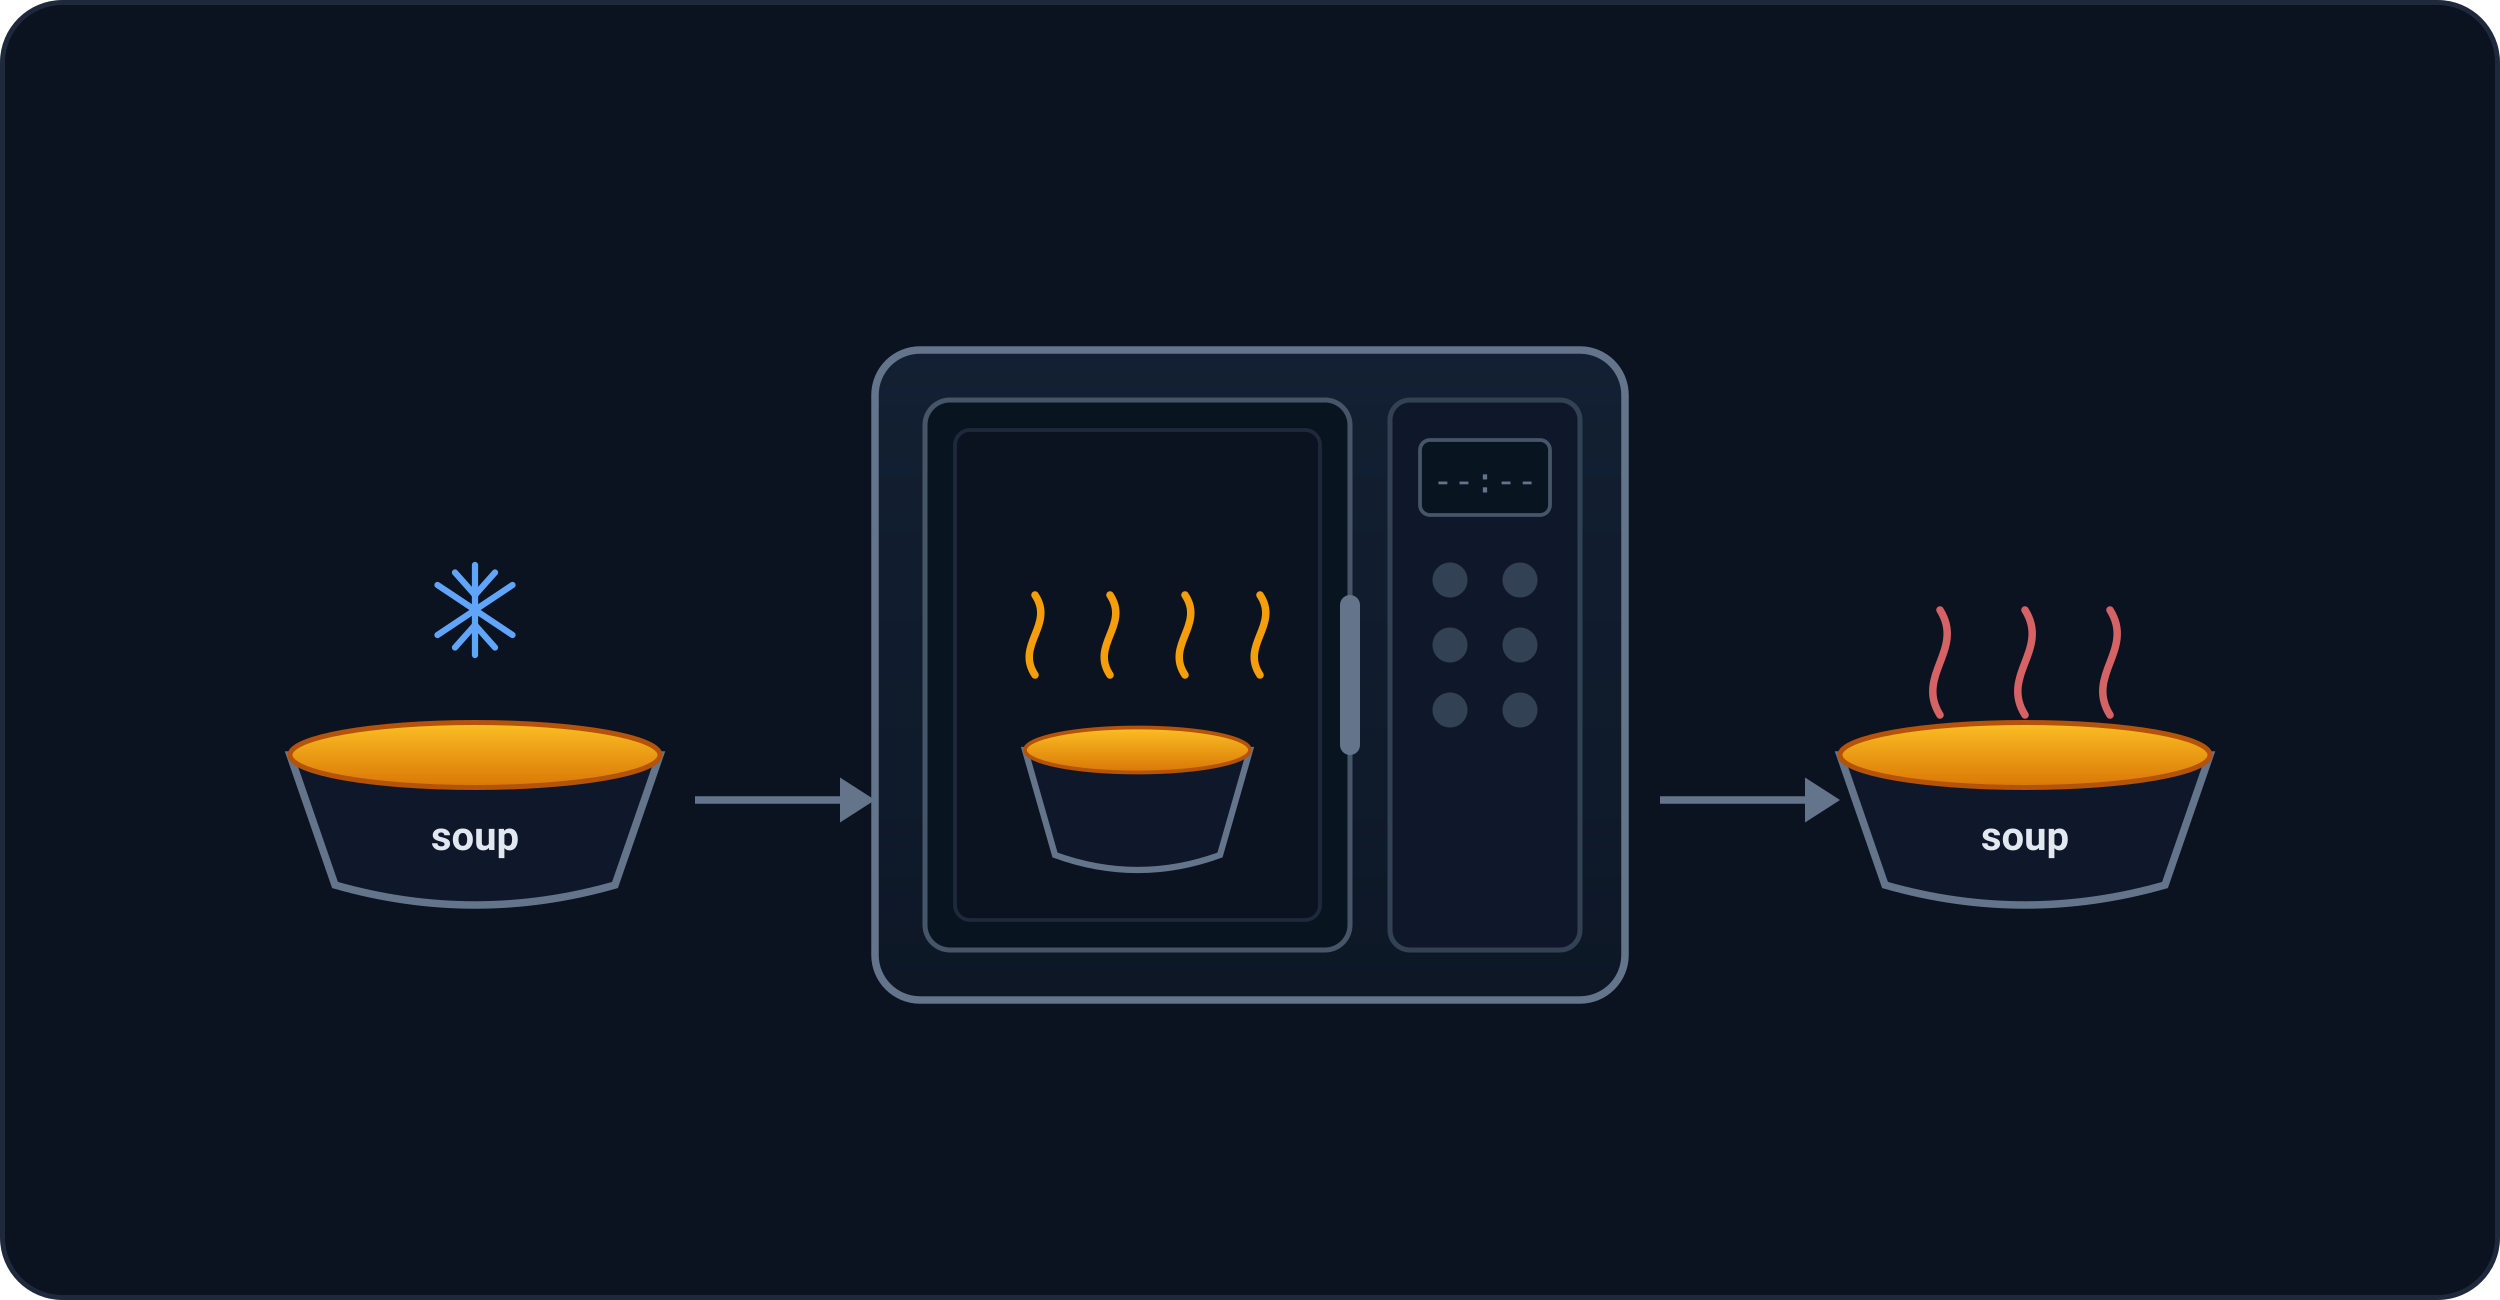
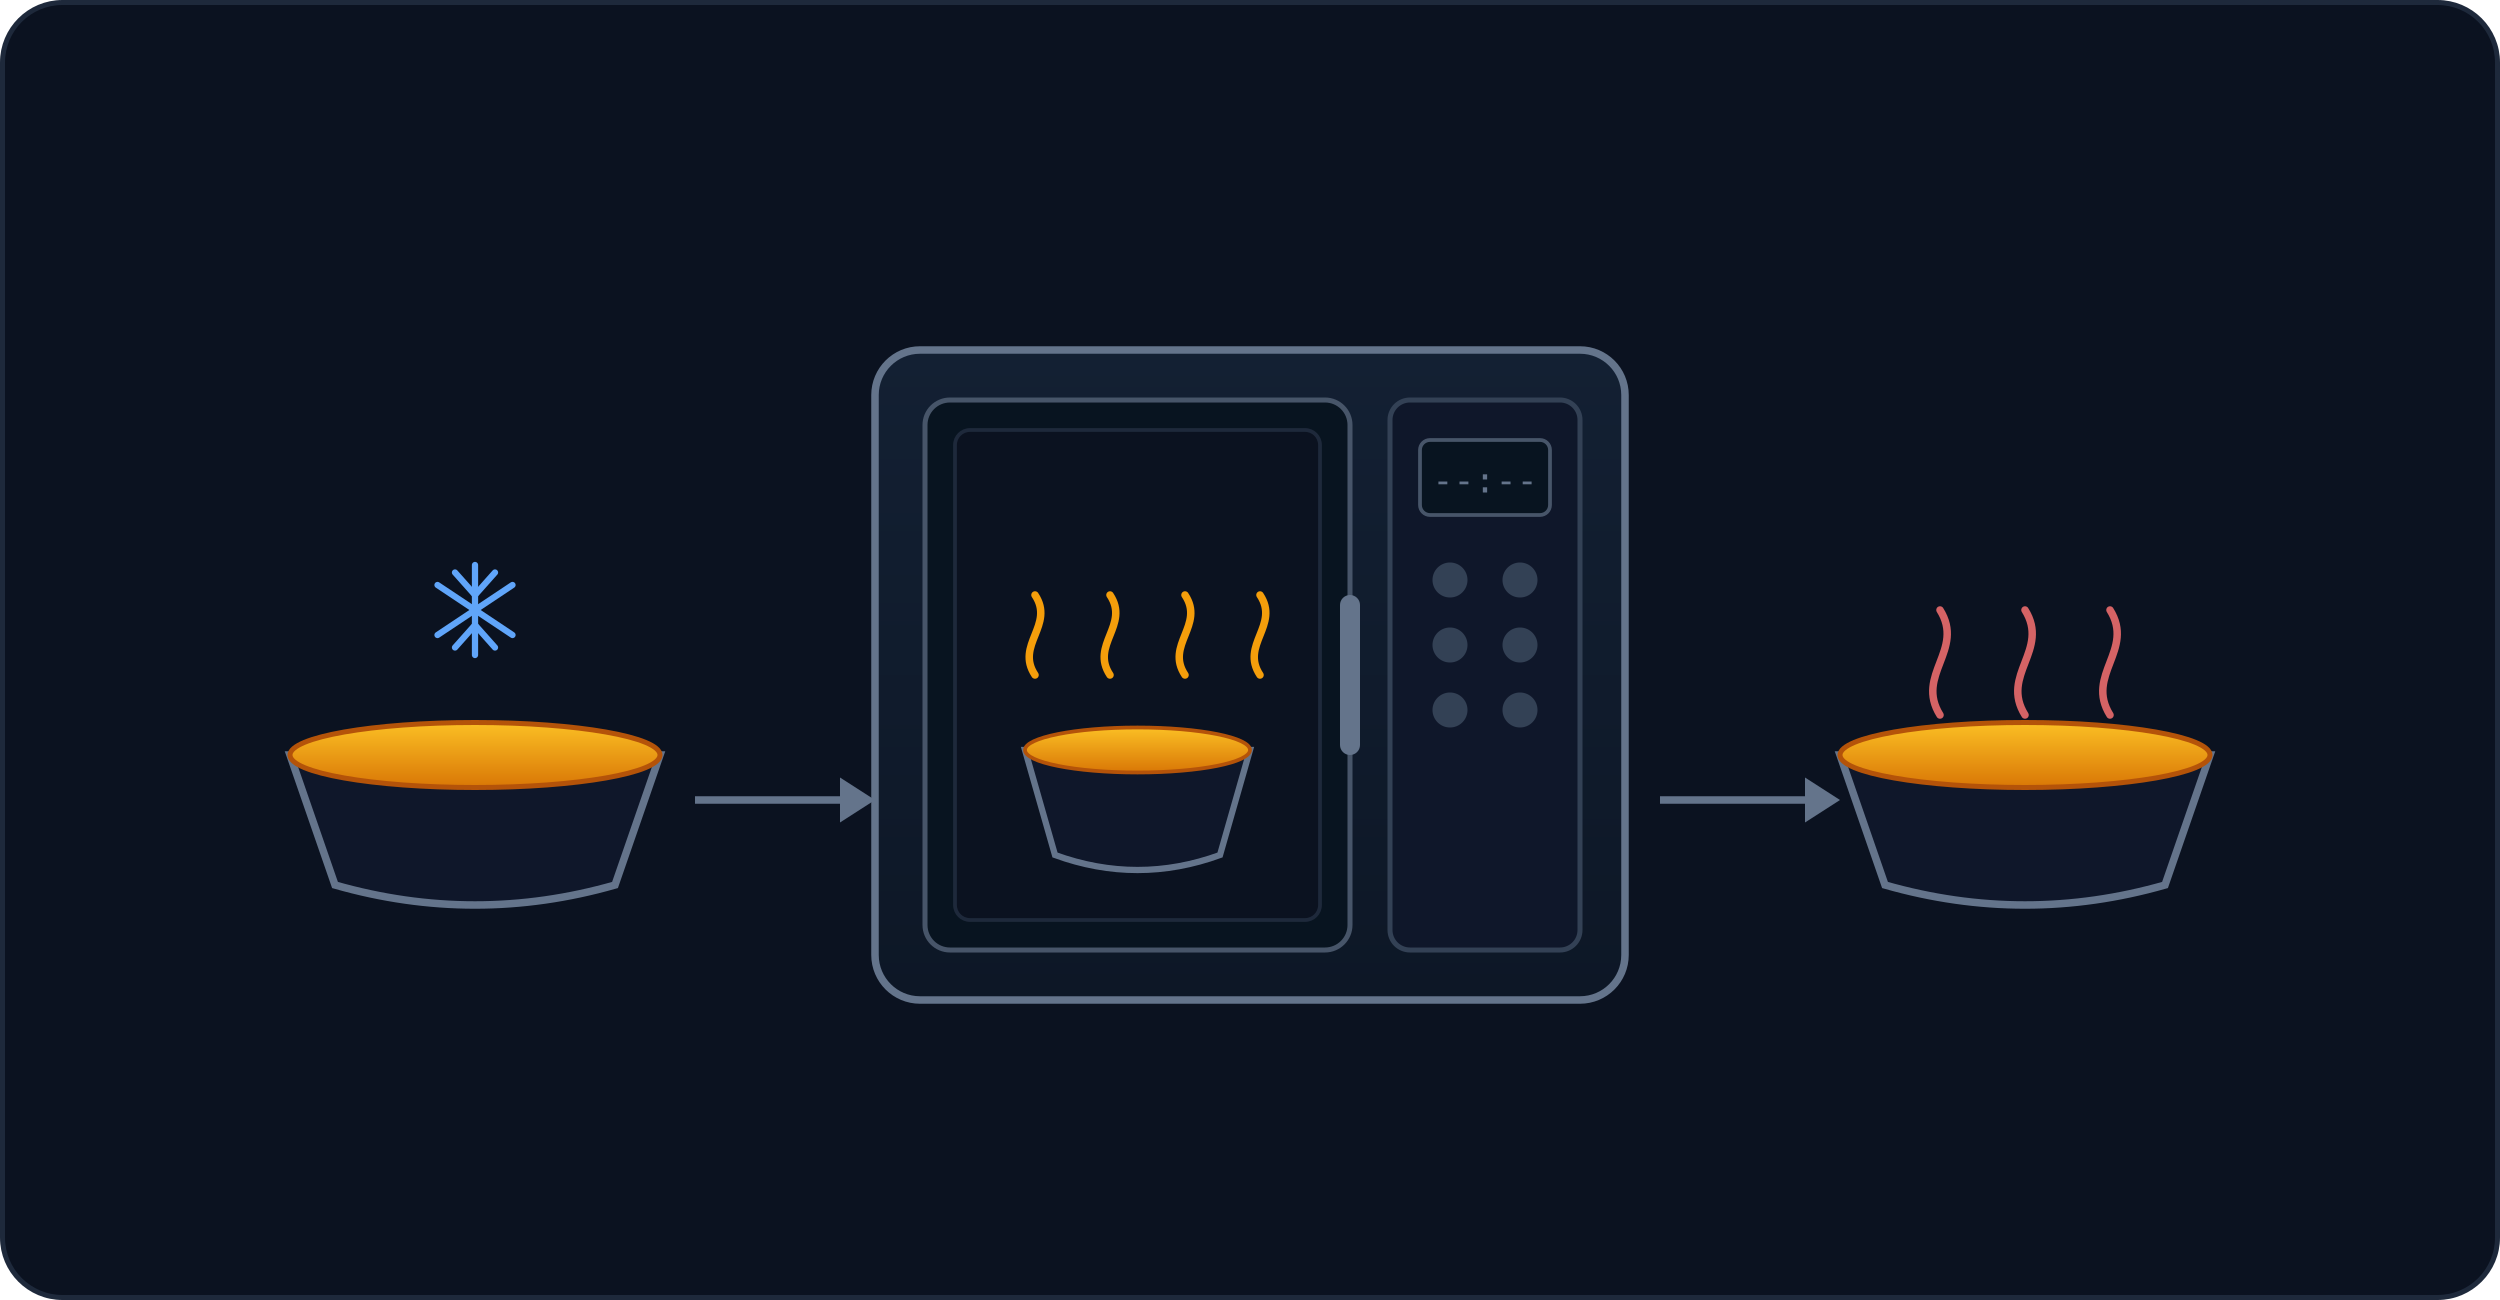
<svg xmlns="http://www.w3.org/2000/svg" viewBox="0 0 1000 520" role="img" aria-labelledby="soupTitle soupDesc">
  <defs>
    <linearGradient id="panel" x1="0" y1="0" x2="0" y2="1">
      <stop offset="0%" stop-color="#132033" />
      <stop offset="100%" stop-color="#0d1726" />
    </linearGradient>
    <linearGradient id="soup" x1="0" y1="0" x2="0" y2="1">
      <stop offset="0%" stop-color="#fbbf24" />
      <stop offset="100%" stop-color="#d97706" />
    </linearGradient>
  </defs>
  <rect x="1" y="1" width="998" height="518" rx="24" fill="#0b1220" stroke="#1e293b" stroke-width="2" />
  <g>
    <g stroke="#60a5fa" stroke-width="2.5" stroke-linecap="round">
      <line x1="190" y1="226" x2="190" y2="262" />
      <line x1="175" y1="234" x2="205" y2="254" />
      <line x1="205" y1="234" x2="175" y2="254" />
      <line x1="182" y1="229" x2="190" y2="238" />
      <line x1="198" y1="229" x2="190" y2="238" />
      <line x1="182" y1="259" x2="190" y2="250" />
      <line x1="198" y1="259" x2="190" y2="250" />
    </g>
    <path d="M 116 302 H 264 L 246 354 Q 190 370 134 354 Z" fill="#0f172a" stroke="#64748b" stroke-width="3" />
    <ellipse cx="190" cy="302" rx="74" ry="13" fill="url(#soup)" stroke="#b45309" stroke-width="2" />
-     <text x="190" y="340" text-anchor="middle" font-family="ui-sans-serif, system-ui, -apple-system, Segoe UI, Roboto, sans-serif" font-size="16" font-weight="600" fill="#e2e8f0">soup</text>
  </g>
  <g>
    <line x1="278" y1="320" x2="336" y2="320" stroke="#64748b" stroke-width="3" />
    <polygon points="336,311 350,320 336,329" fill="#64748b" />
  </g>
  <g>
    <rect x="350" y="140" width="300" height="260" rx="18" fill="url(#panel)" stroke="#64748b" stroke-width="3" />
    <rect x="370" y="160" width="170" height="220" rx="10" fill="#081420" stroke="#475569" stroke-width="2" />
    <rect x="382" y="172" width="146" height="196" rx="6" fill="#0b1220" stroke="#1e293b" stroke-width="1.5" />
    <g>
      <path d="M 410 300 H 500 L 488 342 Q 455 354 422 342 Z" fill="#0f172a" stroke="#64748b" stroke-width="2.5" />
      <ellipse cx="455" cy="300" rx="45" ry="9" fill="url(#soup)" stroke="#b45309" stroke-width="1.5" />
    </g>
    <g stroke="#f59e0b" stroke-width="3" stroke-linecap="round" fill="none">
      <path d="M 414 270 C 406 258 422 250 414 238" />
      <path d="M 444 270 C 436 258 452 250 444 238" />
      <path d="M 474 270 C 466 258 482 250 474 238" />
      <path d="M 504 270 C 496 258 512 250 504 238" />
    </g>
    <rect x="536" y="238" width="8" height="64" rx="4" fill="#64748b" />
    <rect x="556" y="160" width="76" height="220" rx="8" fill="#0f172a" stroke="#334155" stroke-width="2" />
    <rect x="568" y="176" width="52" height="30" rx="4" fill="#081420" stroke="#475569" stroke-width="1.5" />
    <text x="594" y="197" text-anchor="middle" font-family="ui-monospace, SFMono-Regular, Menlo, Consolas, monospace" font-size="14" fill="#64748b">--:--</text>
    <g fill="#334155">
      <circle cx="580" cy="232" r="7" />
      <circle cx="608" cy="232" r="7" />
      <circle cx="580" cy="258" r="7" />
      <circle cx="608" cy="258" r="7" />
      <circle cx="580" cy="284" r="7" />
      <circle cx="608" cy="284" r="7" />
    </g>
  </g>
  <g>
    <line x1="664" y1="320" x2="722" y2="320" stroke="#64748b" stroke-width="3" />
    <polygon points="722,311 736,320 722,329" fill="#64748b" />
  </g>
  <g>
    <g fill="none" stroke="#f87171" stroke-width="3" stroke-linecap="round" opacity="0.85">
      <path d="M 776 286 C 766 270 786 260 776 244" />
      <path d="M 810 286 C 800 270 820 260 810 244" />
      <path d="M 844 286 C 834 270 854 260 844 244" />
    </g>
    <path d="M 736 302 H 884 L 866 354 Q 810 370 754 354 Z" fill="#0f172a" stroke="#64748b" stroke-width="3" />
    <ellipse cx="810" cy="302" rx="74" ry="13" fill="url(#soup)" stroke="#b45309" stroke-width="2" />
-     <text x="810" y="340" text-anchor="middle" font-family="ui-sans-serif, system-ui, -apple-system, Segoe UI, Roboto, sans-serif" font-size="16" font-weight="600" fill="#e2e8f0">soup</text>
  </g>
</svg>
